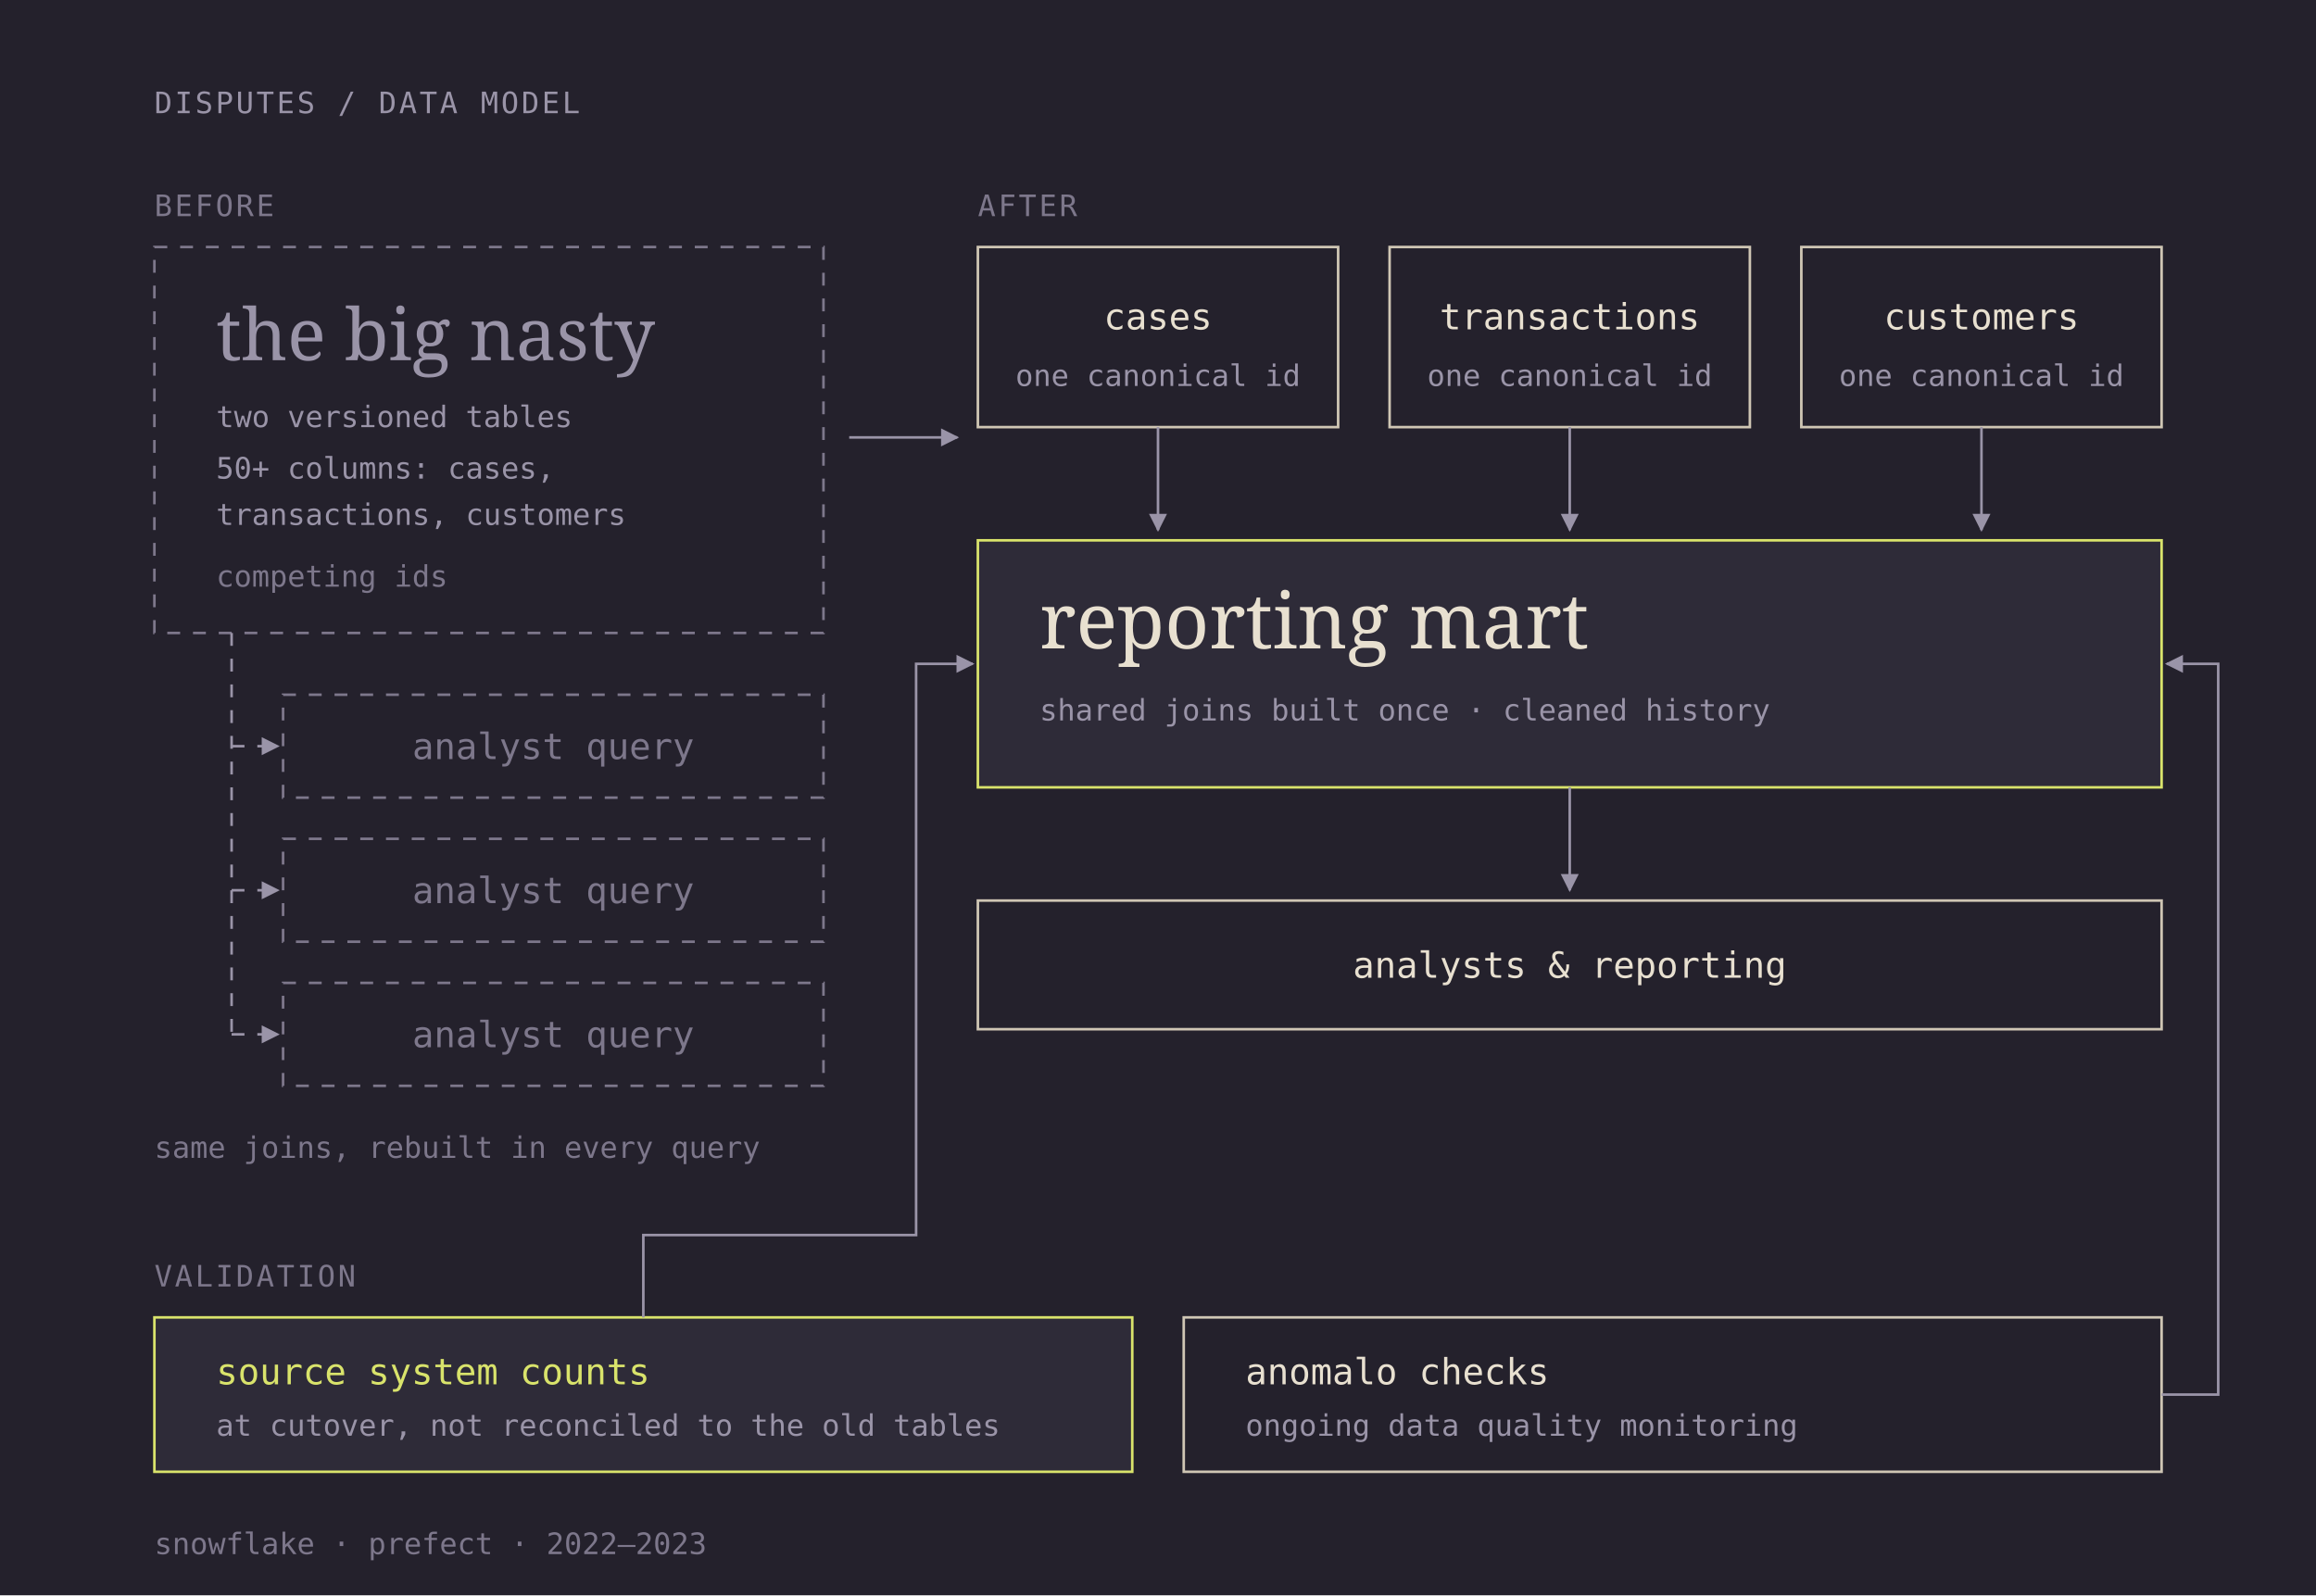
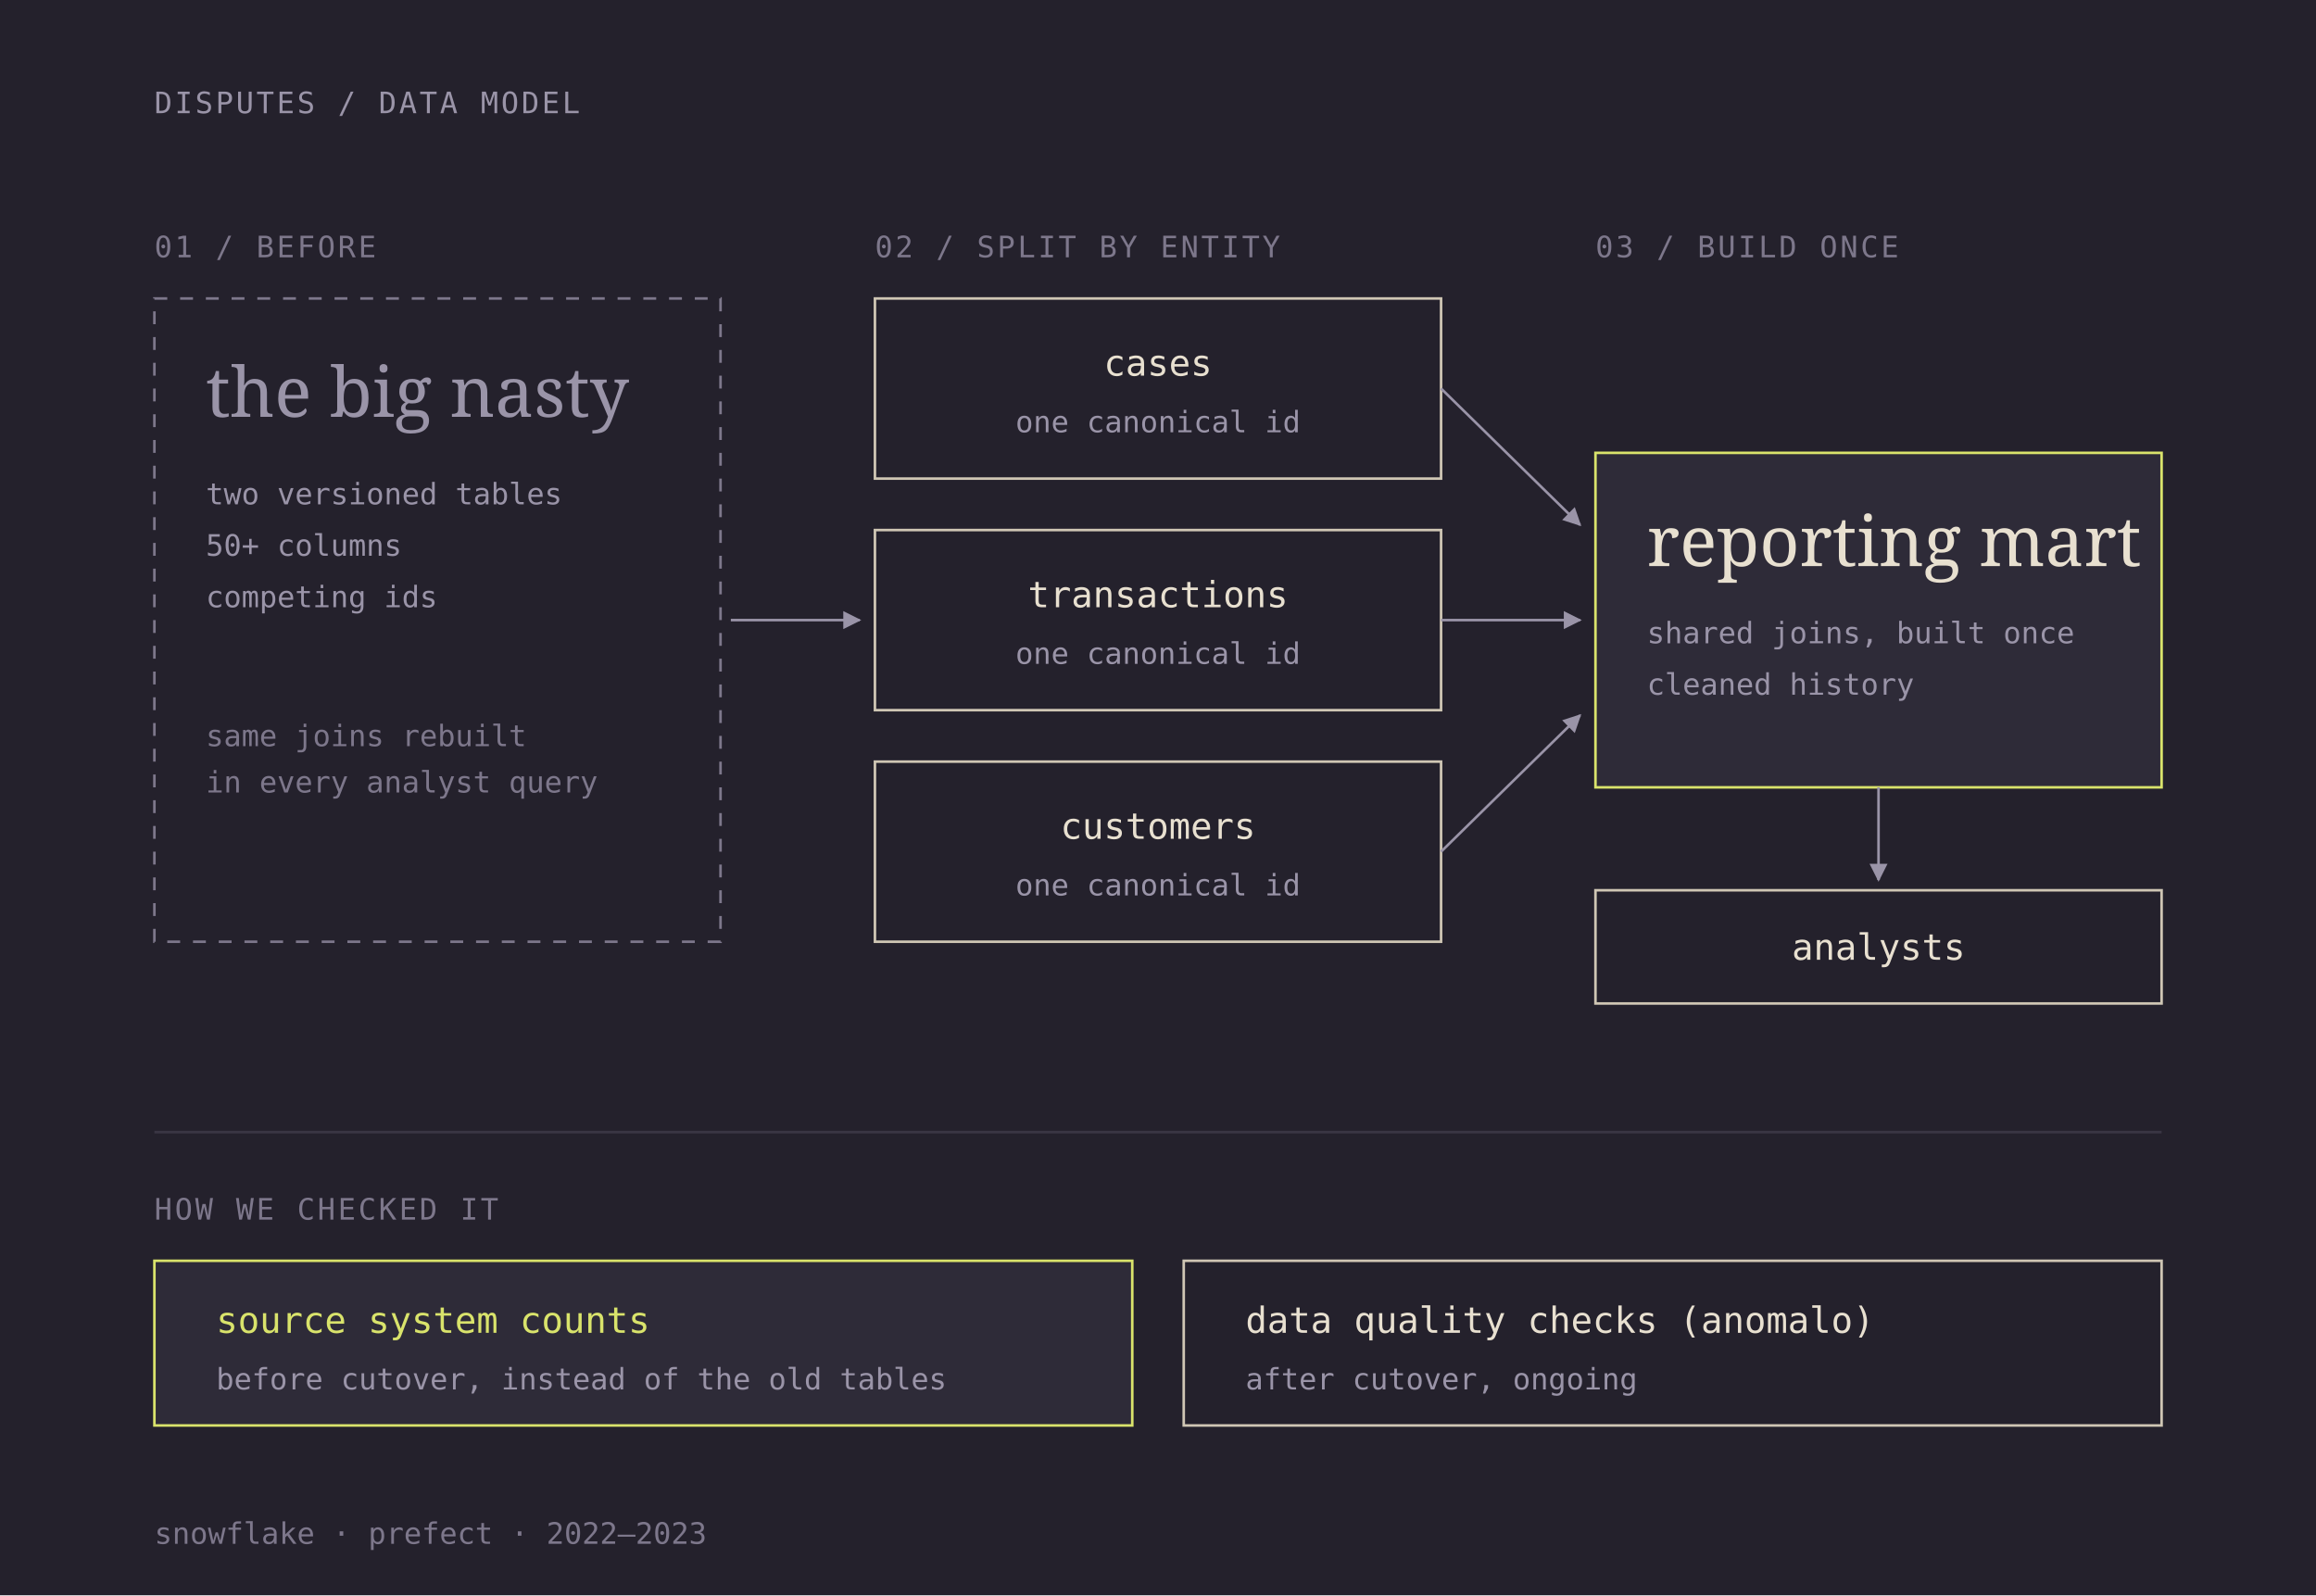
- <svg xmlns="http://www.w3.org/2000/svg" viewBox="0 0 900 620" role="img" aria-label="Disputes data refactor: two versioned tables with competing identifiers, which analysts joined separately in every query, were split into case, transaction and customer tables with one canonical identifier each, feeding one reporting mart. The mart was validated against source system counts at cutover and monitored afterward with data quality checks.">
+ <svg xmlns="http://www.w3.org/2000/svg" viewBox="0 0 900 620" role="img" aria-label="Disputes data refactor in three steps: two versioned tables with competing identifiers were split into case, transaction and customer tables with one canonical identifier each, which feed one reporting mart where shared joins are built once for analysts. The model was checked against source system counts before cutover and monitored with data quality checks afterward.">
  <defs>
    <marker id="arrow" viewBox="0 0 10 10" refX="9" refY="5" markerWidth="7" markerHeight="7" orient="auto-start-reverse">
      <path d="M0,0 L10,5 L0,10 z" fill="#9a94a8" />
    </marker>
    <style>
      .mono { font-family: "IBM Plex Mono", "JetBrains Mono", ui-monospace, monospace; }
      .serif { font-family: "Cormorant Garamond", "EB Garamond", Georgia, serif; }
      .box { fill: none; stroke: #cfc6b4; stroke-width: 1; }
      .dashed { stroke-dasharray: 5 5; stroke: #7d778b; }
      .mod { fill: #2e2b38; stroke: #d9e36b; stroke-width: 1; }
      .label { fill: #e8e0d0; font-size: 14px; }
      .sub { fill: #9a94a8; font-size: 11.5px; }
      .muted { fill: #7d778b; }
      .accent { fill: #d9e36b; }
      .line { stroke: #9a94a8; stroke-width: 1; fill: none; }
+       .rule { stroke: #3a3644; stroke-width: 1; }
    </style>
  </defs>
  <rect width="900" height="620" fill="#24212c" />
  <text x="60" y="44" class="mono sub" letter-spacing="1">DISPUTES / DATA MODEL</text>
-   <text x="60" y="84" class="mono sub muted" letter-spacing="1">BEFORE</text>
-   <rect x="60" y="96" width="260" height="150" class="box dashed" />
-   <text x="84" y="140" class="serif" font-size="28" fill="#9a94a8">the big nasty</text>
-   <text x="84" y="166" class="mono sub">two versioned tables</text>
-   <text x="84" y="186" class="mono sub">50+ columns: cases,</text>
-   <text x="84" y="204" class="mono sub">transactions, customers</text>
-   <text x="84" y="228" class="mono sub muted">competing ids</text>
-   <path d="M90,246 L90,402" class="line dashed" />
-   <path d="M90,290 L108,290" class="line dashed" marker-end="url(#arrow)" />
-   <path d="M90,346 L108,346" class="line dashed" marker-end="url(#arrow)" />
-   <path d="M90,402 L108,402" class="line dashed" marker-end="url(#arrow)" />
-   <rect x="110" y="270" width="210" height="40" class="box dashed" />
-   <text x="215" y="295" text-anchor="middle" class="mono label muted">analyst query</text>
-   <rect x="110" y="326" width="210" height="40" class="box dashed" />
-   <text x="215" y="351" text-anchor="middle" class="mono label muted">analyst query</text>
-   <rect x="110" y="382" width="210" height="40" class="box dashed" />
-   <text x="215" y="407" text-anchor="middle" class="mono label muted">analyst query</text>
-   <text x="60" y="450" class="mono sub muted">same joins, rebuilt in every query</text>
-   <path d="M330,170 L372,170" class="line" marker-end="url(#arrow)" />
-   <text x="380" y="84" class="mono sub muted" letter-spacing="1">AFTER</text>
-   <rect x="380" y="96" width="140" height="70" class="box" />
-   <text x="450" y="128" text-anchor="middle" class="mono label">cases</text>
-   <text x="450" y="150" text-anchor="middle" class="mono sub">one canonical id</text>
-   <rect x="540" y="96" width="140" height="70" class="box" />
-   <text x="610" y="128" text-anchor="middle" class="mono label">transactions</text>
-   <text x="610" y="150" text-anchor="middle" class="mono sub">one canonical id</text>
-   <rect x="700" y="96" width="140" height="70" class="box" />
-   <text x="770" y="128" text-anchor="middle" class="mono label">customers</text>
-   <text x="770" y="150" text-anchor="middle" class="mono sub">one canonical id</text>
-   <path d="M450,166 L450,206" class="line" marker-end="url(#arrow)" />
-   <path d="M610,166 L610,206" class="line" marker-end="url(#arrow)" />
-   <path d="M770,166 L770,206" class="line" marker-end="url(#arrow)" />
-   <rect x="380" y="210" width="460" height="96" class="mod" />
-   <text x="404" y="252" class="serif" font-size="30" fill="#e8e0d0">reporting mart</text>
-   <text x="404" y="280" class="mono sub">shared joins built once · cleaned history</text>
-   <path d="M610,306 L610,346" class="line" marker-end="url(#arrow)" />
-   <rect x="380" y="350" width="460" height="50" class="box" />
-   <text x="610" y="380" text-anchor="middle" class="mono label">analysts &amp; reporting</text>
-   <text x="60" y="500" class="mono sub muted" letter-spacing="1">VALIDATION</text>
-   <rect x="60" y="512" width="380" height="60" class="mod" />
-   <text x="84" y="538" class="mono label accent">source system counts</text>
-   <text x="84" y="558" class="mono sub">at cutover, not reconciled to the old tables</text>
-   <rect x="460" y="512" width="380" height="60" class="box" />
-   <text x="484" y="538" class="mono label">anomalo checks</text>
-   <text x="484" y="558" class="mono sub">ongoing data quality monitoring</text>
-   <path d="M250,512 L250,480 L356,480 L356,258 L378,258" class="line" marker-end="url(#arrow)" />
-   <path d="M840,542 L862,542 L862,258 L842,258" class="line" marker-end="url(#arrow)" />
-   <text x="60" y="604" class="mono sub muted">snowflake · prefect · 2022–2023</text>
+   <text x="60" y="100" class="mono sub muted" letter-spacing="1">01 / BEFORE</text>
+   <text x="340" y="100" class="mono sub muted" letter-spacing="1">02 / SPLIT BY ENTITY</text>
+   <text x="620" y="100" class="mono sub muted" letter-spacing="1">03 / BUILD ONCE</text>
+   <rect x="60" y="116" width="220" height="250" class="box dashed" />
+   <text x="80" y="162" class="serif" font-size="27" fill="#9a94a8">the big nasty</text>
+   <text x="80" y="196" class="mono sub">two versioned tables</text>
+   <text x="80" y="216" class="mono sub">50+ columns</text>
+   <text x="80" y="236" class="mono sub">competing ids</text>
+   <text x="80" y="290" class="mono sub muted">same joins rebuilt</text>
+   <text x="80" y="308" class="mono sub muted">in every analyst query</text>
+   <path d="M284,241 L334,241" class="line" marker-end="url(#arrow)" />
+   <rect x="340" y="116" width="220" height="70" class="box" />
+   <text x="450" y="146" text-anchor="middle" class="mono label">cases</text>
+   <text x="450" y="168" text-anchor="middle" class="mono sub">one canonical id</text>
+   <rect x="340" y="206" width="220" height="70" class="box" />
+   <text x="450" y="236" text-anchor="middle" class="mono label">transactions</text>
+   <text x="450" y="258" text-anchor="middle" class="mono sub">one canonical id</text>
+   <rect x="340" y="296" width="220" height="70" class="box" />
+   <text x="450" y="326" text-anchor="middle" class="mono label">customers</text>
+   <text x="450" y="348" text-anchor="middle" class="mono sub">one canonical id</text>
+   <path d="M560,151 L614,204" class="line" marker-end="url(#arrow)" />
+   <path d="M560,241 L614,241" class="line" marker-end="url(#arrow)" />
+   <path d="M560,331 L614,278" class="line" marker-end="url(#arrow)" />
+   <rect x="620" y="176" width="220" height="130" class="mod" />
+   <text x="640" y="220" class="serif" font-size="27" fill="#e8e0d0">reporting mart</text>
+   <text x="640" y="250" class="mono sub">shared joins, built once</text>
+   <text x="640" y="270" class="mono sub">cleaned history</text>
+   <path d="M730,306 L730,342" class="line" marker-end="url(#arrow)" />
+   <rect x="620" y="346" width="220" height="44" class="box" />
+   <text x="730" y="373" text-anchor="middle" class="mono label">analysts</text>
+   <line x1="60" y1="440" x2="840" y2="440" class="rule" />
+   <text x="60" y="474" class="mono sub muted" letter-spacing="1">HOW WE CHECKED IT</text>
+   <rect x="60" y="490" width="380" height="64" class="mod" />
+   <text x="84" y="518" class="mono label accent">source system counts</text>
+   <text x="84" y="540" class="mono sub">before cutover, instead of the old tables</text>
+   <rect x="460" y="490" width="380" height="64" class="box" />
+   <text x="484" y="518" class="mono label">data quality checks (anomalo)</text>
+   <text x="484" y="540" class="mono sub">after cutover, ongoing</text>
+   <text x="60" y="600" class="mono sub muted">snowflake · prefect · 2022–2023</text>
</svg>
